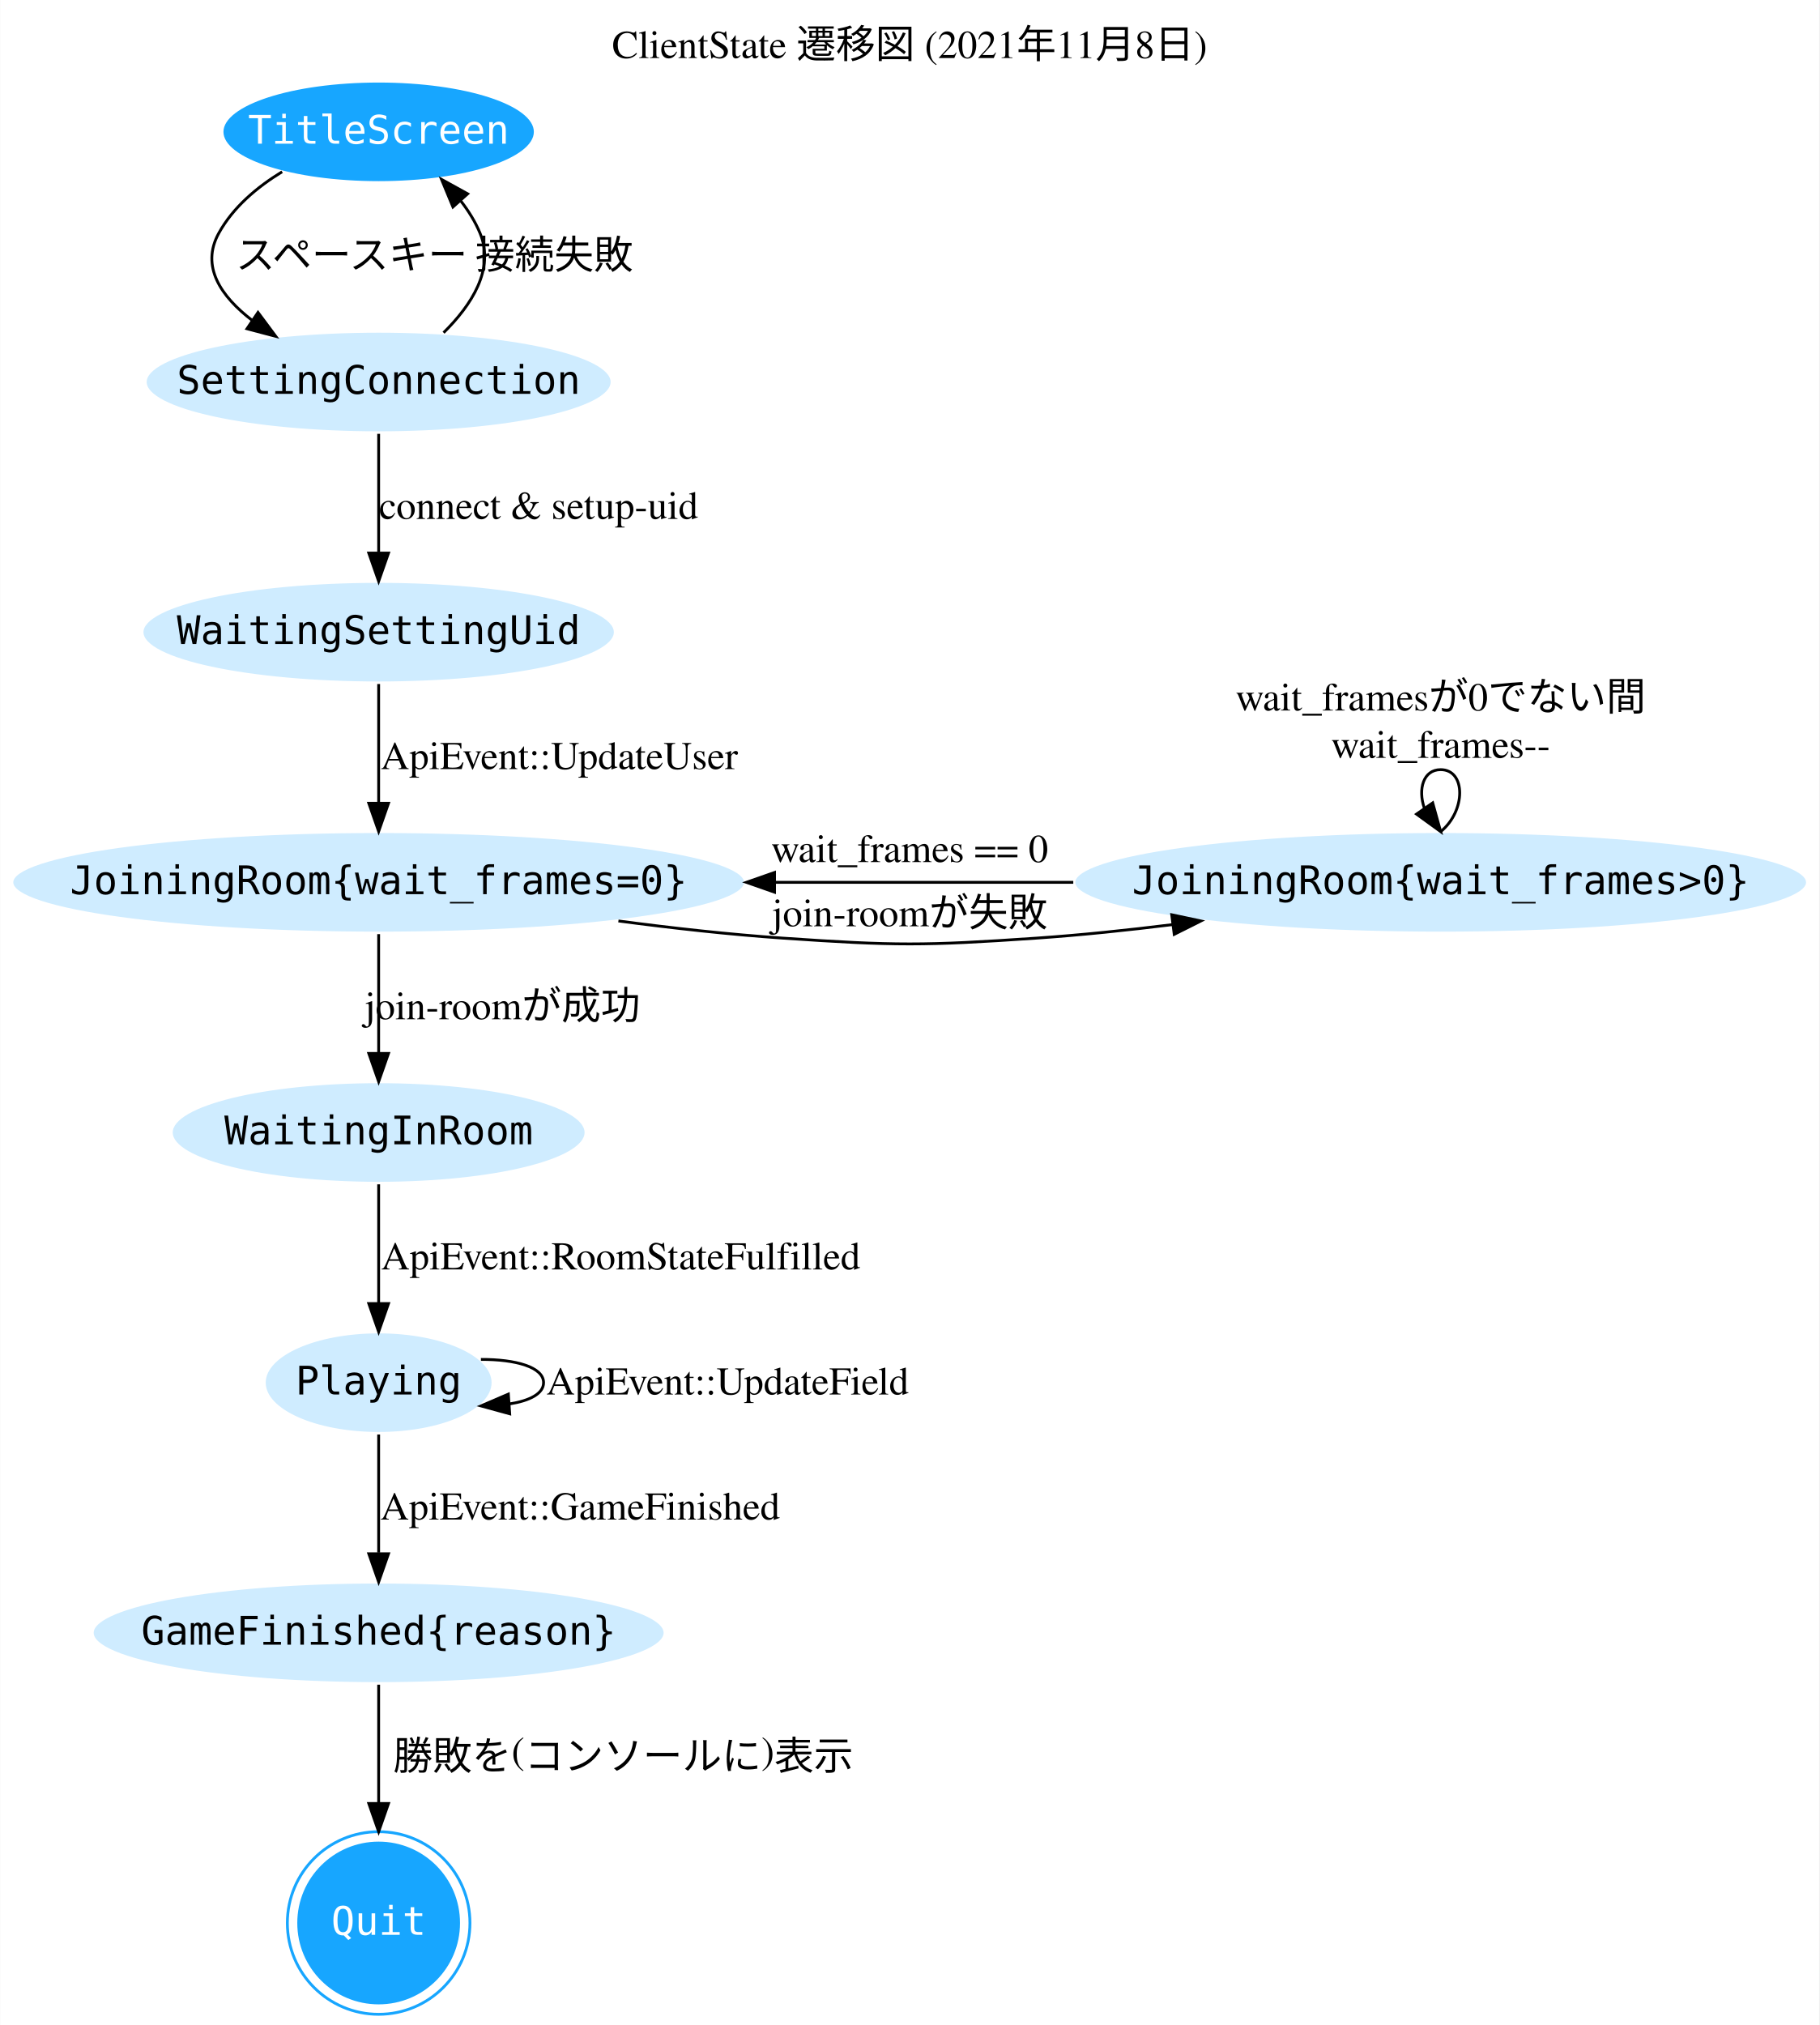
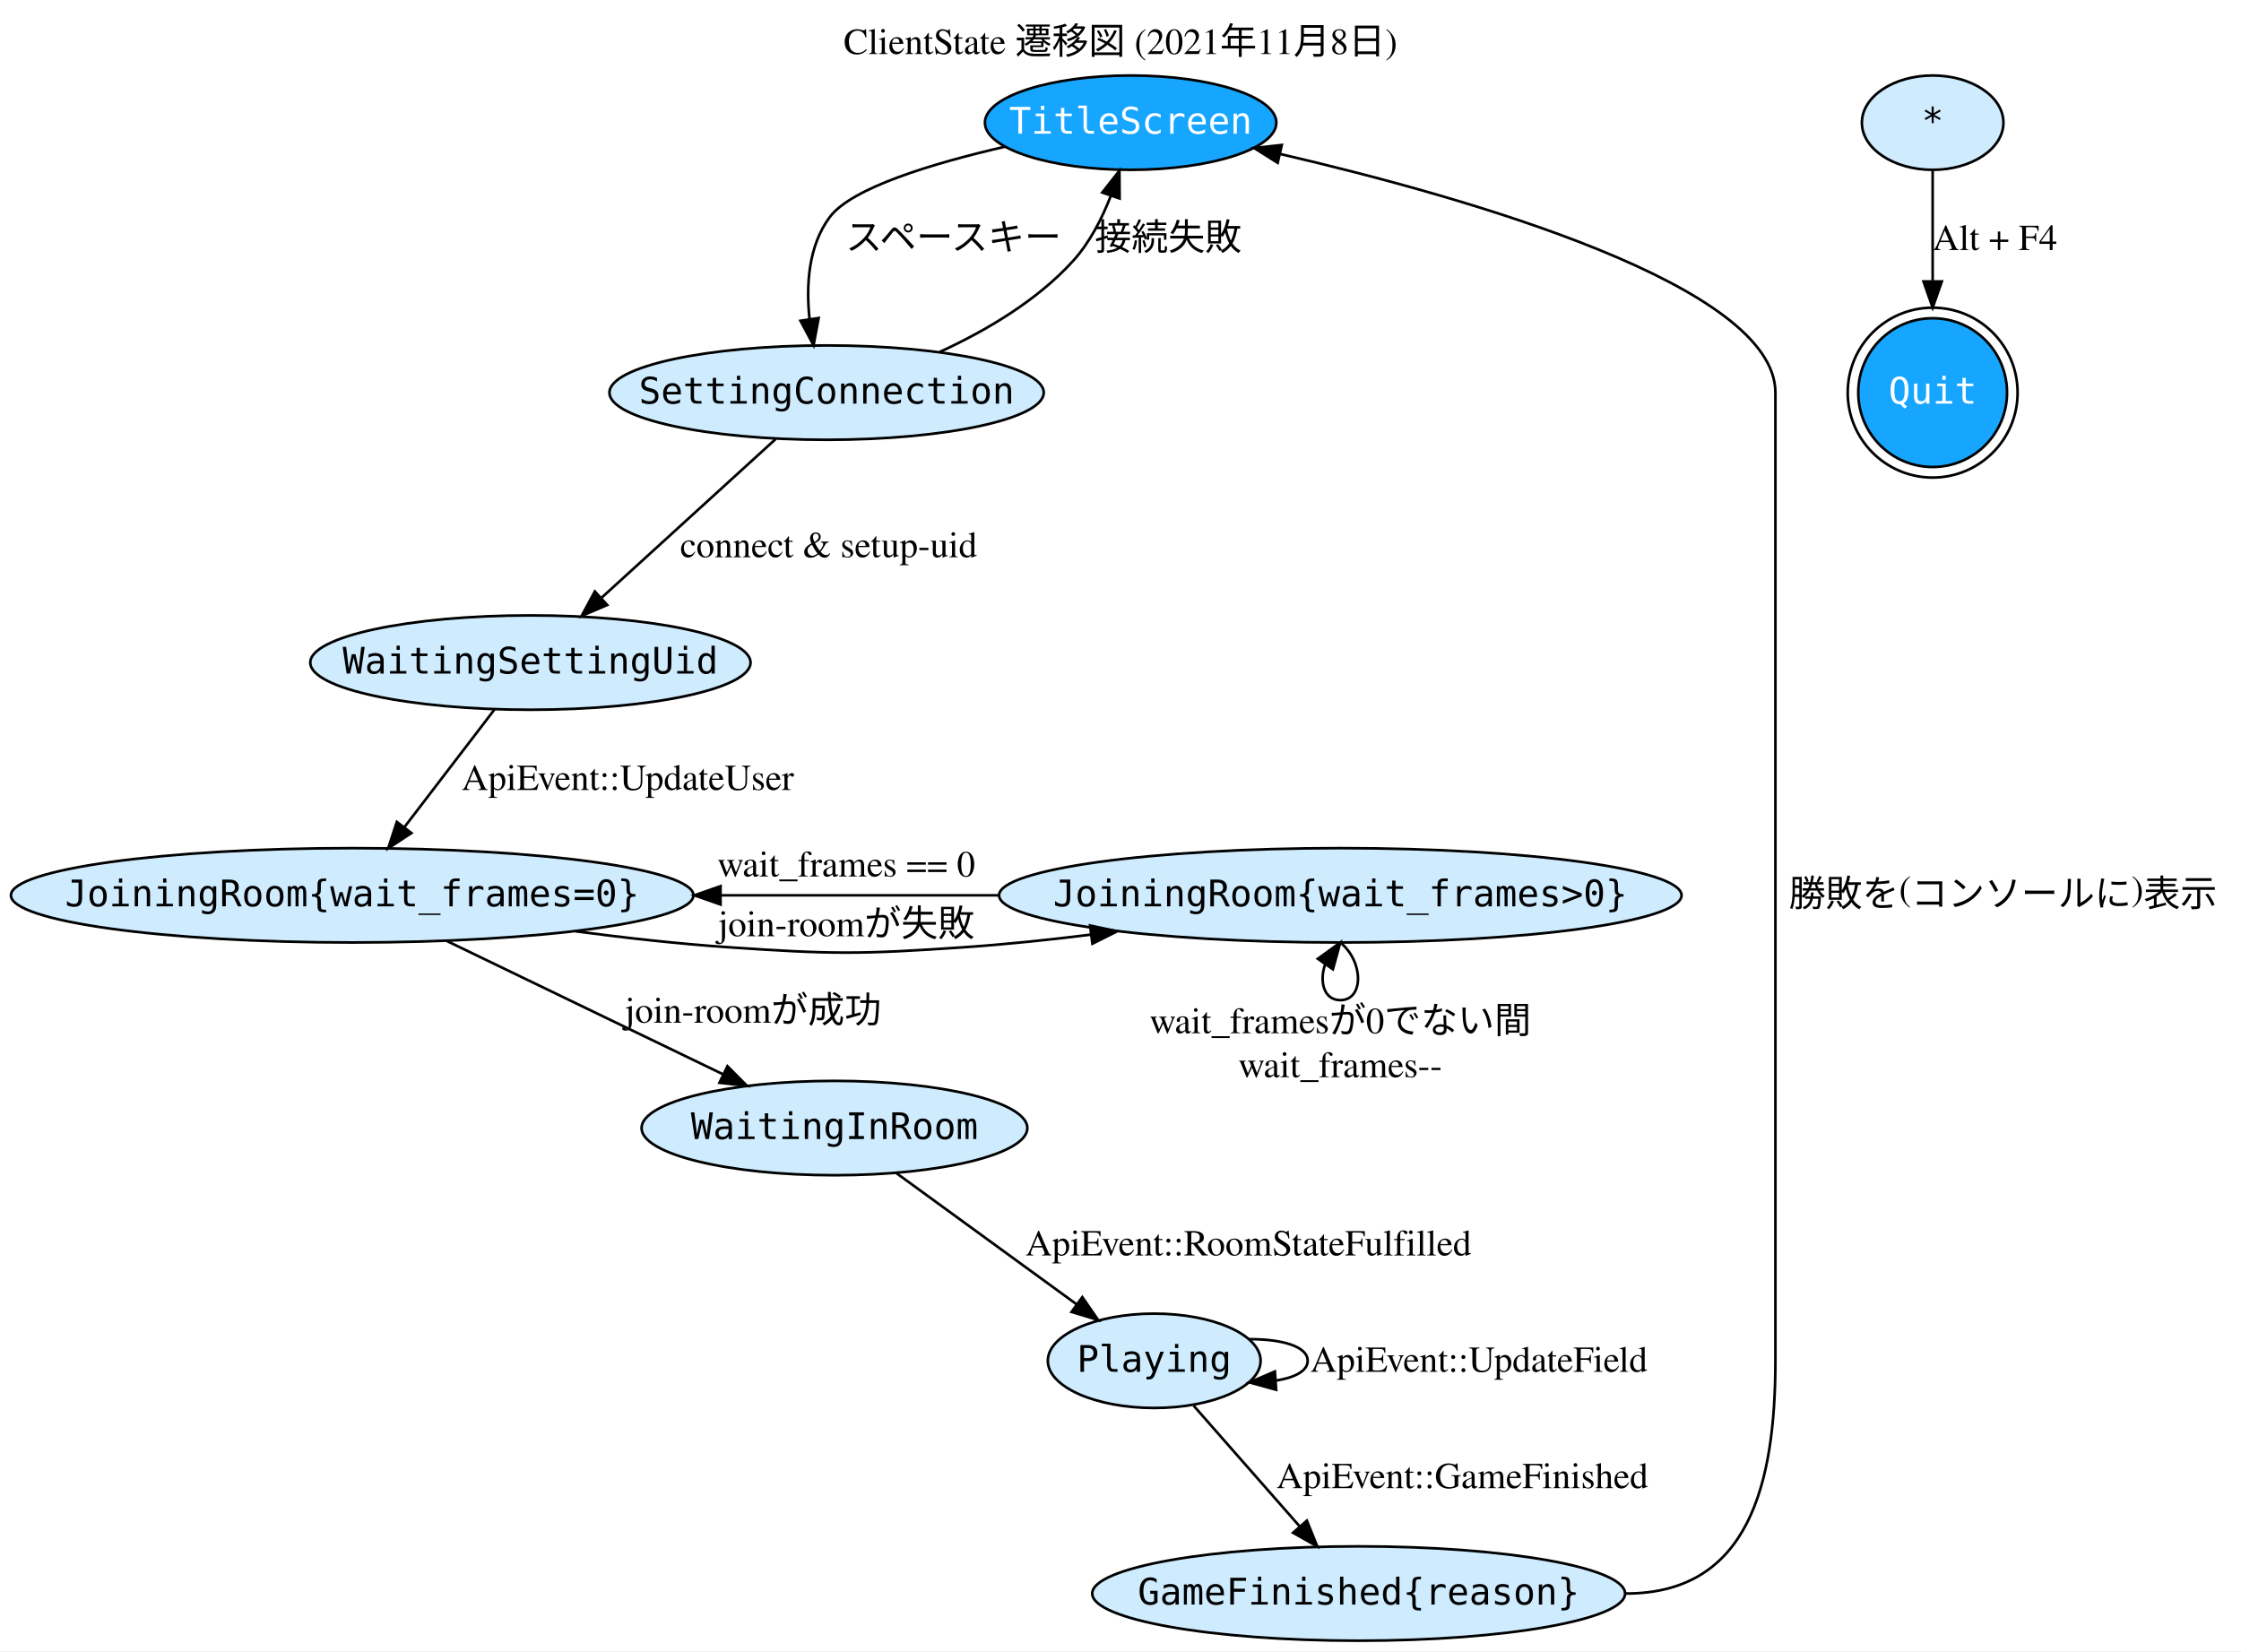
- <svg xmlns="http://www.w3.org/2000/svg" width="646pt" height="719pt" viewBox="0.00 0.00 645.70 718.81">
-   <g id="graph0" class="graph" transform="scale(1 1) rotate(0) translate(4 714.8073)">
-     <polygon fill="#ffffff" stroke="transparent" points="-4,4 -4,-714.807 641.7,-714.807 641.7,4 -4,4" />
-     <text text-anchor="middle" x="318.85" y="-694.207" font-family="Times,serif" font-size="14.00" fill="#000000">ClientState 遷移図 (2021年11月8日)</text>
+ <svg xmlns="http://www.w3.org/2000/svg" width="855pt" height="630pt" viewBox="0.00 0.00 854.97 630.01">
+   <g id="graph0" class="graph" transform="scale(1 1) rotate(0) translate(4 626.0073)">
+     <polygon fill="#ffffff" stroke="transparent" points="-4,4 -4,-626.007 850.974,-626.007 850.974,4 -4,4" />
+     <text text-anchor="middle" x="423.487" y="-605.407" font-family="Times,serif" font-size="14.00" fill="#000000">ClientState 遷移図 (2021年11月8日)</text>
    <g id="node1" class="node">
-       <ellipse fill="#17a6ff" stroke="#ffffff" cx="130.35" cy="-668.007" rx="55.591" ry="18" />
-       <text text-anchor="middle" x="130.35" y="-663.807" font-family="HackGen, Consolas, monospace" font-size="14.00" fill="#ffffff">TitleScreen</text>
+       <ellipse fill="#17a6ff" stroke="#000000" cx="427.35" cy="-579.207" rx="55.591" ry="18" />
+       <text text-anchor="middle" x="427.35" y="-575.007" font-family="HackGen, Consolas, monospace" font-size="14.00" fill="#ffffff">TitleScreen</text>
    </g>
    <g id="node2" class="node">
-       <ellipse fill="#cfecff" stroke="#ffffff" cx="130.35" cy="-579.207" rx="82.846" ry="18" />
-       <text text-anchor="middle" x="130.35" y="-575.007" font-family="HackGen, Consolas, monospace" font-size="14.00" fill="#000000">SettingConnection</text>
+       <ellipse fill="#cfecff" stroke="#000000" cx="311.35" cy="-476.204" rx="82.846" ry="18" />
+       <text text-anchor="middle" x="311.35" y="-472.004" font-family="HackGen, Consolas, monospace" font-size="14.00" fill="#000000">SettingConnection</text>
    </g>
    <g id="edge1" class="edge">
-       <path fill="none" stroke="#000000" d="M96.084,-653.836C87.164,-648.392 78.646,-641.21 73.585,-632.007 67.103,-620.221 74.333,-609.591 85.556,-601.01" />
-       <polygon fill="#000000" stroke="#000000" points="87.52,-603.907 93.845,-595.407 83.6,-598.107 87.52,-603.907" />
-       <text text-anchor="middle" x="120.733" y="-619.407" font-family="Times,serif" font-size="14.00" fill="#000000">スペースキー</text>
+       <path fill="none" stroke="#000000" d="M379.402,-570.032C351.789,-563.676 320.938,-554.365 312.585,-543.207 304.387,-532.257 303.459,-517.233 304.851,-504.186" />
+       <polygon fill="#000000" stroke="#000000" points="308.317,-504.676 306.372,-494.262 301.398,-503.616 308.317,-504.676" />
+       <text text-anchor="middle" x="359.733" y="-530.607" font-family="Times,serif" font-size="14.00" fill="#000000">スペースキー</text>
    </g>
    <g id="edge2" class="edge">
-       <path fill="none" stroke="#000000" d="M153.393,-596.707C163.333,-606.512 171.615,-619.297 166.35,-632.007 164.676,-636.049 162.303,-639.875 159.564,-643.415" />
-       <polygon fill="#000000" stroke="#000000" points="156.724,-641.341 152.667,-651.129 161.942,-646.007 156.724,-641.341" />
-       <text text-anchor="middle" x="192.689" y="-619.407" font-family="Times,serif" font-size="14.00" fill="#000000">接続失敗</text>
+       <path fill="none" stroke="#000000" d="M354.367,-491.648C372.034,-499.75 391.54,-511.208 405.35,-526.407 411.755,-533.456 416.448,-542.634 419.814,-551.357" />
+       <polygon fill="#000000" stroke="#000000" points="416.521,-552.545 423.07,-560.873 423.144,-550.279 416.521,-552.545" />
+       <text text-anchor="middle" x="441.689" y="-530.607" font-family="Times,serif" font-size="14.00" fill="#000000">接続失敗</text>
    </g>
    <g id="node3" class="node">
-       <ellipse fill="#cfecff" stroke="#ffffff" cx="130.35" cy="-490.407" rx="83.986" ry="18" />
-       <text text-anchor="middle" x="130.35" y="-486.207" font-family="HackGen, Consolas, monospace" font-size="14.00" fill="#000000">WaitingSettingUid</text>
+       <ellipse fill="#cfecff" stroke="#000000" cx="198.35" cy="-373.2" rx="83.986" ry="18" />
+       <text text-anchor="middle" x="198.35" y="-369" font-family="HackGen, Consolas, monospace" font-size="14.00" fill="#000000">WaitingSettingUid</text>
    </g>
    <g id="edge3" class="edge">
-       <path fill="none" stroke="#000000" d="M130.35,-560.808C130.35,-548.702 130.35,-532.615 130.35,-518.875" />
-       <polygon fill="#000000" stroke="#000000" points="133.85,-518.479 130.35,-508.479 126.85,-518.479 133.85,-518.479" />
-       <text text-anchor="middle" x="187.113" y="-530.607" font-family="Times,serif" font-size="14.00" fill="#000000">connect &amp; setup-uid</text>
+       <path fill="none" stroke="#000000" d="M291.925,-458.497C273.572,-441.767 245.875,-416.52 225.371,-397.831" />
+       <polygon fill="#000000" stroke="#000000" points="227.648,-395.171 217.9,-391.021 222.933,-400.344 227.648,-395.171" />
+       <text text-anchor="middle" x="312.113" y="-413.4" font-family="Times,serif" font-size="14.00" fill="#000000">connect &amp; setup-uid</text>
    </g>
    <g id="node4" class="node">
-       <ellipse fill="#cfecff" stroke="#ffffff" cx="130.35" cy="-401.607" rx="130.2" ry="18" />
-       <text text-anchor="middle" x="130.35" y="-397.407" font-family="HackGen, Consolas, monospace" font-size="14.00" fill="#000000">JoiningRoom{wait_frames=0}</text>
+       <ellipse fill="#cfecff" stroke="#000000" cx="130.35" cy="-284.4" rx="130.2" ry="18" />
+       <text text-anchor="middle" x="130.35" y="-280.2" font-family="HackGen, Consolas, monospace" font-size="14.00" fill="#000000">JoiningRoom{wait_frames=0}</text>
    </g>
    <g id="edge4" class="edge">
-       <path fill="none" stroke="#000000" d="M130.35,-472.008C130.35,-459.902 130.35,-443.815 130.35,-430.075" />
-       <polygon fill="#000000" stroke="#000000" points="133.85,-429.679 130.35,-419.679 126.85,-429.679 133.85,-429.679" />
-       <text text-anchor="middle" x="194.494" y="-441.807" font-family="Times,serif" font-size="14.00" fill="#000000">ApiEvent::UpdateUser</text>
+       <path fill="none" stroke="#000000" d="M184.589,-355.23C174.727,-342.351 161.293,-324.808 150.262,-310.403" />
+       <polygon fill="#000000" stroke="#000000" points="152.949,-308.155 144.09,-302.343 147.391,-312.411 152.949,-308.155" />
+       <text text-anchor="middle" x="235.494" y="-324.6" font-family="Times,serif" font-size="14.00" fill="#000000">ApiEvent::UpdateUser</text>
    </g>
    <g id="node5" class="node">
-       <ellipse fill="#cfecff" stroke="#ffffff" cx="507.35" cy="-401.607" rx="130.2" ry="18" />
-       <text text-anchor="middle" x="507.35" y="-397.407" font-family="HackGen, Consolas, monospace" font-size="14.00" fill="#000000">JoiningRoom{wait_frames&gt;0}</text>
+       <ellipse fill="#cfecff" stroke="#000000" cx="507.35" cy="-284.4" rx="130.2" ry="18" />
+       <text text-anchor="middle" x="507.35" y="-280.2" font-family="HackGen, Consolas, monospace" font-size="14.00" fill="#000000">JoiningRoom{wait_frames&gt;0}</text>
    </g>
    <g id="edge6" class="edge">
-       <path fill="none" stroke="#000000" d="M215.459,-387.898C234.586,-385.364 254.823,-383.108 273.754,-381.807 313.745,-379.06 323.955,-379.06 363.946,-381.807 379.623,-382.885 396.196,-384.616 412.293,-386.619" />
-       <polygon fill="#000000" stroke="#000000" points="411.877,-390.095 422.241,-387.898 412.769,-383.152 411.877,-390.095" />
-       <text text-anchor="middle" x="318.85" y="-386.007" font-family="Times,serif" font-size="14.00" fill="#000000">join-roomが失敗</text>
+       <path fill="none" stroke="#000000" d="M215.459,-270.691C234.586,-268.156 254.823,-265.901 273.754,-264.6 313.745,-261.852 323.955,-261.852 363.946,-264.6 379.623,-265.677 396.196,-267.409 412.293,-269.412" />
+       <polygon fill="#000000" stroke="#000000" points="411.877,-272.887 422.241,-270.691 412.769,-265.944 411.877,-272.887" />
+       <text text-anchor="middle" x="318.85" y="-268.8" font-family="Times,serif" font-size="14.00" fill="#000000">join-roomが失敗</text>
    </g>
    <g id="node6" class="node">
-       <ellipse fill="#cfecff" stroke="#ffffff" cx="130.35" cy="-312.807" rx="73.598" ry="18" />
-       <text text-anchor="middle" x="130.35" y="-308.607" font-family="HackGen, Consolas, monospace" font-size="14.00" fill="#000000">WaitingInRoom</text>
+       <ellipse fill="#cfecff" stroke="#000000" cx="314.35" cy="-195.6" rx="73.598" ry="18" />
+       <text text-anchor="middle" x="314.35" y="-191.4" font-family="HackGen, Consolas, monospace" font-size="14.00" fill="#000000">WaitingInRoom</text>
    </g>
    <g id="edge5" class="edge">
-       <path fill="none" stroke="#000000" d="M130.35,-383.208C130.35,-371.102 130.35,-355.015 130.35,-341.275" />
-       <polygon fill="#000000" stroke="#000000" points="133.85,-340.879 130.35,-330.879 126.85,-340.879 133.85,-340.879" />
-       <text text-anchor="middle" x="174.278" y="-353.007" font-family="Times,serif" font-size="14.00" fill="#000000">join-roomが成功</text>
+       <path fill="none" stroke="#000000" d="M166.264,-267.068C196.534,-252.459 239.903,-231.529 271.888,-216.092" />
+       <polygon fill="#000000" stroke="#000000" points="273.519,-219.192 281.004,-211.693 270.477,-212.887 273.519,-219.192" />
+       <text text-anchor="middle" x="283.278" y="-235.8" font-family="Times,serif" font-size="14.00" fill="#000000">join-roomが成功</text>
+     </g>
+     <g id="edge7" class="edge">
+       <path fill="none" stroke="#000000" d="M376.929,-284.4C342.758,-284.4 305.765,-284.4 271.082,-284.4" />
+       <polygon fill="#000000" stroke="#000000" points="270.884,-280.9 260.884,-284.4 270.884,-287.9 270.884,-280.9" />
+       <text text-anchor="middle" x="318.85" y="-291.6" font-family="Times,serif" font-size="14.00" fill="#000000">wait_frames == 0</text>
    </g>
    <g id="edge8" class="edge">
-       <path fill="none" stroke="#000000" d="M376.929,-401.607C342.758,-401.607 305.765,-401.607 271.082,-401.607" />
-       <polygon fill="#000000" stroke="#000000" points="270.884,-398.107 260.884,-401.607 270.884,-405.107 270.884,-398.107" />
-       <text text-anchor="middle" x="318.85" y="-408.807" font-family="Times,serif" font-size="14.00" fill="#000000">wait_frames == 0</text>
-     </g>
-     <g id="edge7" class="edge">
-       <path fill="none" stroke="#000000" d="M507.35,-419.607C516.35,-426.941 516.35,-441.607 507.35,-441.607 501.163,-441.607 499.229,-434.675 501.549,-427.959" />
-       <polygon fill="#000000" stroke="#000000" points="504.52,-429.817 507.35,-419.607 498.771,-425.824 504.52,-429.817" />
-       <text text-anchor="middle" x="507.35" y="-462.607" font-family="Times,serif" font-size="14.00" fill="#000000">wait_framesが0でない間</text>
-       <text text-anchor="middle" x="507.35" y="-445.807" font-family="Times,serif" font-size="14.00" fill="#000000">wait_frames--</text>
+       <path fill="none" stroke="#000000" d="M507.35,-266.4C516.35,-259.067 516.35,-244.4 507.35,-244.4 501.163,-244.4 499.229,-251.332 501.549,-258.048" />
+       <polygon fill="#000000" stroke="#000000" points="498.771,-260.183 507.35,-266.4 504.52,-256.19 498.771,-260.183" />
+       <text text-anchor="middle" x="507.35" y="-231.8" font-family="Times,serif" font-size="14.00" fill="#000000">wait_framesが0でない間</text>
+       <text text-anchor="middle" x="507.35" y="-215" font-family="Times,serif" font-size="14.00" fill="#000000">wait_frames--</text>
    </g>
    <g id="node7" class="node">
-       <ellipse fill="#cfecff" stroke="#ffffff" cx="130.35" cy="-224.007" rx="40.589" ry="18" />
-       <text text-anchor="middle" x="130.35" y="-219.807" font-family="HackGen, Consolas, monospace" font-size="14.00" fill="#000000">Playing</text>
+       <ellipse fill="#cfecff" stroke="#000000" cx="436.35" cy="-106.8" rx="40.589" ry="18" />
+       <text text-anchor="middle" x="436.35" y="-102.6" font-family="HackGen, Consolas, monospace" font-size="14.00" fill="#000000">Playing</text>
    </g>
    <g id="edge9" class="edge">
-       <path fill="none" stroke="#000000" d="M130.35,-294.408C130.35,-282.302 130.35,-266.215 130.35,-252.475" />
-       <polygon fill="#000000" stroke="#000000" points="133.85,-252.079 130.35,-242.079 126.85,-252.079 133.85,-252.079" />
-       <text text-anchor="middle" x="216.288" y="-264.207" font-family="Times,serif" font-size="14.00" fill="#000000">ApiEvent::RoomStateFulfilled</text>
+       <path fill="none" stroke="#000000" d="M337.873,-178.478C357.469,-164.215 385.489,-143.82 406.634,-128.429" />
+       <polygon fill="#000000" stroke="#000000" points="408.917,-131.097 414.942,-122.382 404.797,-125.437 408.917,-131.097" />
+       <text text-anchor="middle" x="472.288" y="-147" font-family="Times,serif" font-size="14.00" fill="#000000">ApiEvent::RoomStateFulfilled</text>
    </g>
    <g id="edge10" class="edge">
-       <path fill="none" stroke="#000000" d="M166.654,-232.257C178.984,-232.3 188.894,-229.55 188.894,-224.007 188.894,-220.11 183.995,-217.593 176.799,-216.458" />
-       <polygon fill="#000000" stroke="#000000" points="176.871,-212.954 166.654,-215.758 176.389,-219.938 176.871,-212.954" />
-       <text text-anchor="middle" x="254.215" y="-219.807" font-family="Times,serif" font-size="14.00" fill="#000000">ApiEvent::UpdateField</text>
+       <path fill="none" stroke="#000000" d="M472.654,-115.049C484.984,-115.093 494.894,-112.343 494.894,-106.8 494.894,-102.903 489.995,-100.386 482.8,-99.251" />
+       <polygon fill="#000000" stroke="#000000" points="482.871,-95.747 472.654,-98.55 482.389,-102.731 482.871,-95.747" />
+       <text text-anchor="middle" x="560.215" y="-102.6" font-family="Times,serif" font-size="14.00" fill="#000000">ApiEvent::UpdateField</text>
    </g>
    <g id="node8" class="node">
-       <ellipse fill="#cfecff" stroke="#ffffff" cx="130.35" cy="-135.207" rx="101.653" ry="18" />
-       <text text-anchor="middle" x="130.35" y="-131.007" font-family="HackGen, Consolas, monospace" font-size="14.00" fill="#000000">GameFinished{reason}</text>
+       <ellipse fill="#cfecff" stroke="#000000" cx="514.35" cy="-18" rx="101.653" ry="18" />
+       <text text-anchor="middle" x="514.35" y="-13.8" font-family="HackGen, Consolas, monospace" font-size="14.00" fill="#000000">GameFinished{reason}</text>
    </g>
    <g id="edge11" class="edge">
-       <path fill="none" stroke="#000000" d="M130.35,-205.608C130.35,-193.502 130.35,-177.415 130.35,-163.675" />
-       <polygon fill="#000000" stroke="#000000" points="133.85,-163.279 130.35,-153.279 126.85,-163.279 133.85,-163.279" />
-       <text text-anchor="middle" x="201.893" y="-175.407" font-family="Times,serif" font-size="14.00" fill="#000000">ApiEvent::GameFinished</text>
+       <path fill="none" stroke="#000000" d="M451.389,-89.678C462.819,-76.666 478.732,-58.55 491.7,-43.787" />
+       <polygon fill="#000000" stroke="#000000" points="494.584,-45.806 498.554,-35.983 489.325,-41.187 494.584,-45.806" />
+       <text text-anchor="middle" x="553.893" y="-58.2" font-family="Times,serif" font-size="14.00" fill="#000000">ApiEvent::GameFinished</text>
+     </g>
+     <g id="edge12" class="edge">
+       <path fill="none" stroke="#000000" d="M616.35,-18C663.248,-18 673.35,-59.902 673.35,-106.8 673.35,-476.204 673.35,-476.204 673.35,-476.204 673.35,-516.942 557.112,-550.344 484.439,-567.247" />
+       <polygon fill="#000000" stroke="#000000" points="483.459,-563.88 474.49,-569.521 485.019,-570.704 483.459,-563.88" />
+       <text text-anchor="middle" x="760.162" y="-280.2" font-family="Times,serif" font-size="14.00" fill="#000000">勝敗を(コンソールに)表示</text>
    </g>
    <g id="node9" class="node">
-       <ellipse fill="#17a6ff" stroke="#17a6ff" cx="130.35" cy="-32.204" rx="28.383" ry="28.383" />
-       <ellipse fill="none" stroke="#17a6ff" cx="130.35" cy="-32.204" rx="32.409" ry="32.409" />
-       <text text-anchor="middle" x="130.35" y="-28.004" font-family="HackGen, Consolas, monospace" font-size="14.00" fill="#ffffff">Quit</text>
+       <ellipse fill="#17a6ff" stroke="#000000" cx="733.35" cy="-476.204" rx="28.383" ry="28.383" />
+       <ellipse fill="none" stroke="#000000" cx="733.35" cy="-476.204" rx="32.409" ry="32.409" />
+       <text text-anchor="middle" x="733.35" y="-472.004" font-family="HackGen, Consolas, monospace" font-size="14.00" fill="#ffffff">Quit</text>
    </g>
-     <g id="edge12" class="edge">
-       <path fill="none" stroke="#000000" d="M130.35,-116.792C130.35,-105.151 130.35,-89.599 130.35,-75.007" />
-       <polygon fill="#000000" stroke="#000000" points="133.85,-74.62 130.35,-64.62 126.85,-74.62 133.85,-74.62" />
-       <text text-anchor="middle" x="217.162" y="-86.607" font-family="Times,serif" font-size="14.00" fill="#000000">勝敗を(コンソールに)表示</text>
+     <g id="node10" class="node">
+       <ellipse fill="#cfecff" stroke="#000000" cx="733.35" cy="-579.207" rx="27" ry="18" />
+       <text text-anchor="middle" x="733.35" y="-575.007" font-family="HackGen, Consolas, monospace" font-size="14.00" fill="#000000">*</text>
+     </g>
+     <g id="edge13" class="edge">
+       <path fill="none" stroke="#000000" d="M733.35,-560.792C733.35,-549.151 733.35,-533.599 733.35,-519.007" />
+       <polygon fill="#000000" stroke="#000000" points="736.85,-518.62 733.35,-508.62 729.85,-518.62 736.85,-518.62" />
+       <text text-anchor="middle" x="757.133" y="-530.607" font-family="Times,serif" font-size="14.00" fill="#000000">Alt + F4</text>
    </g>
  </g>
</svg>
